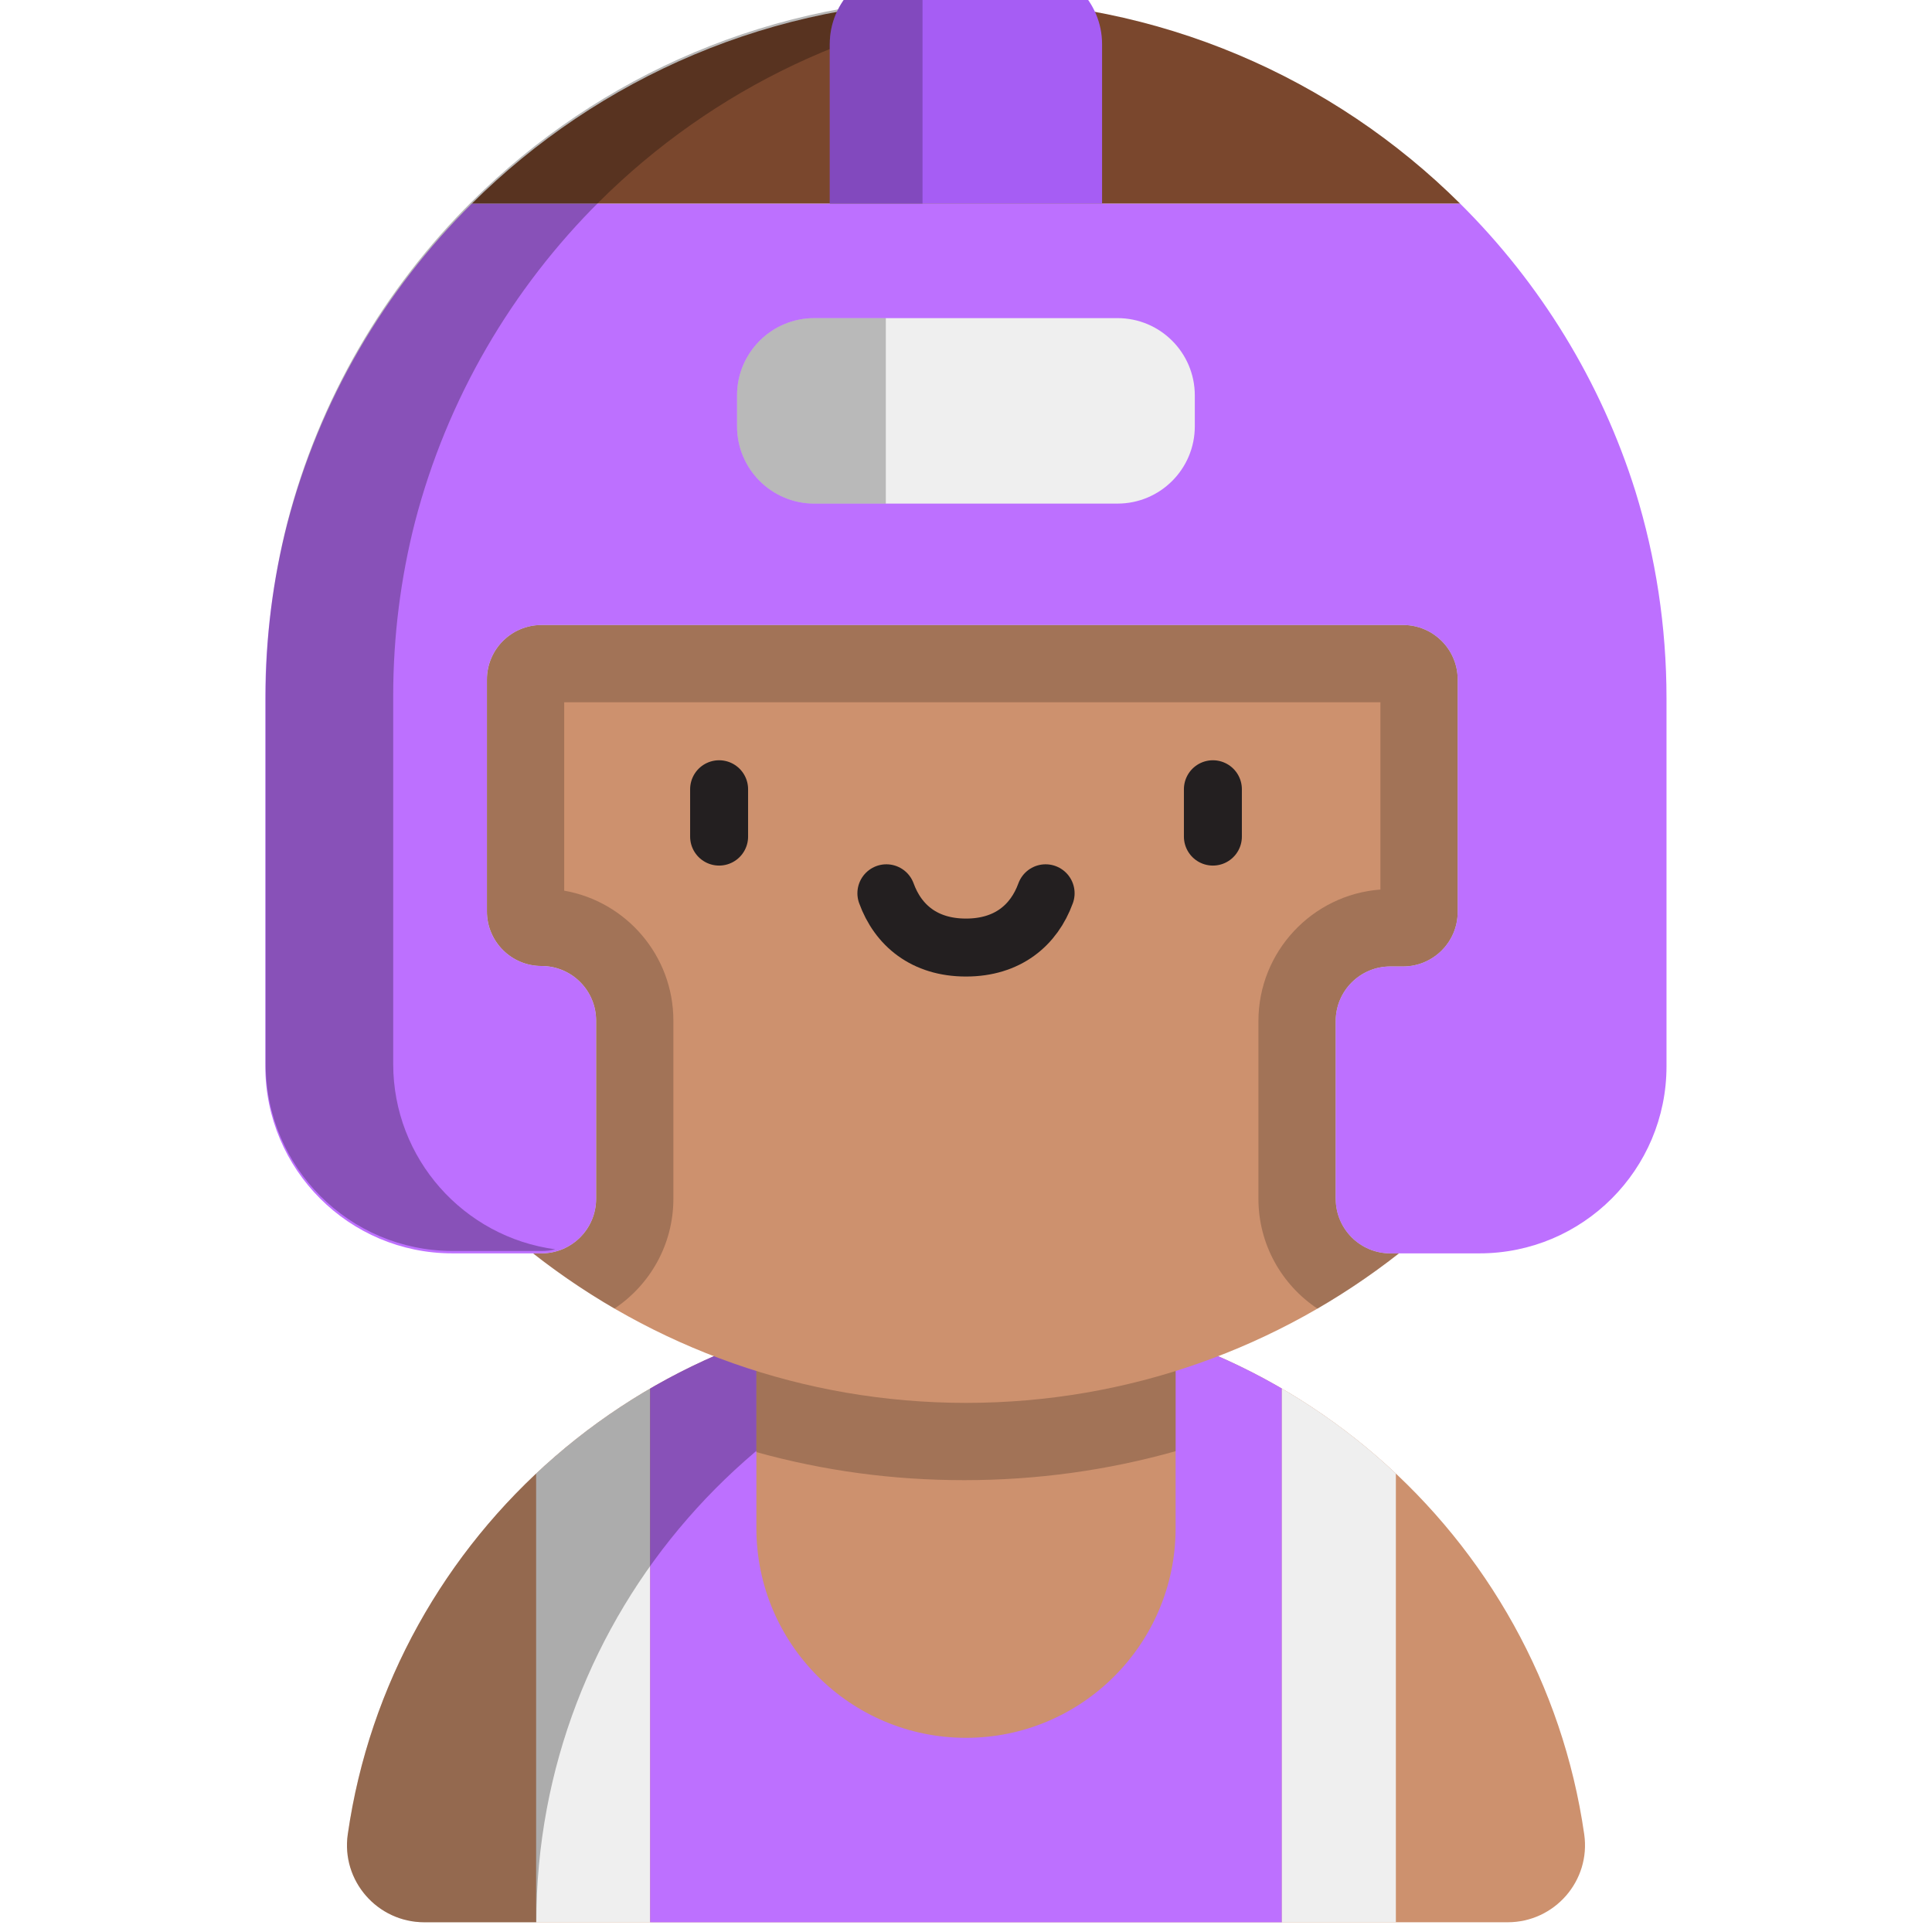
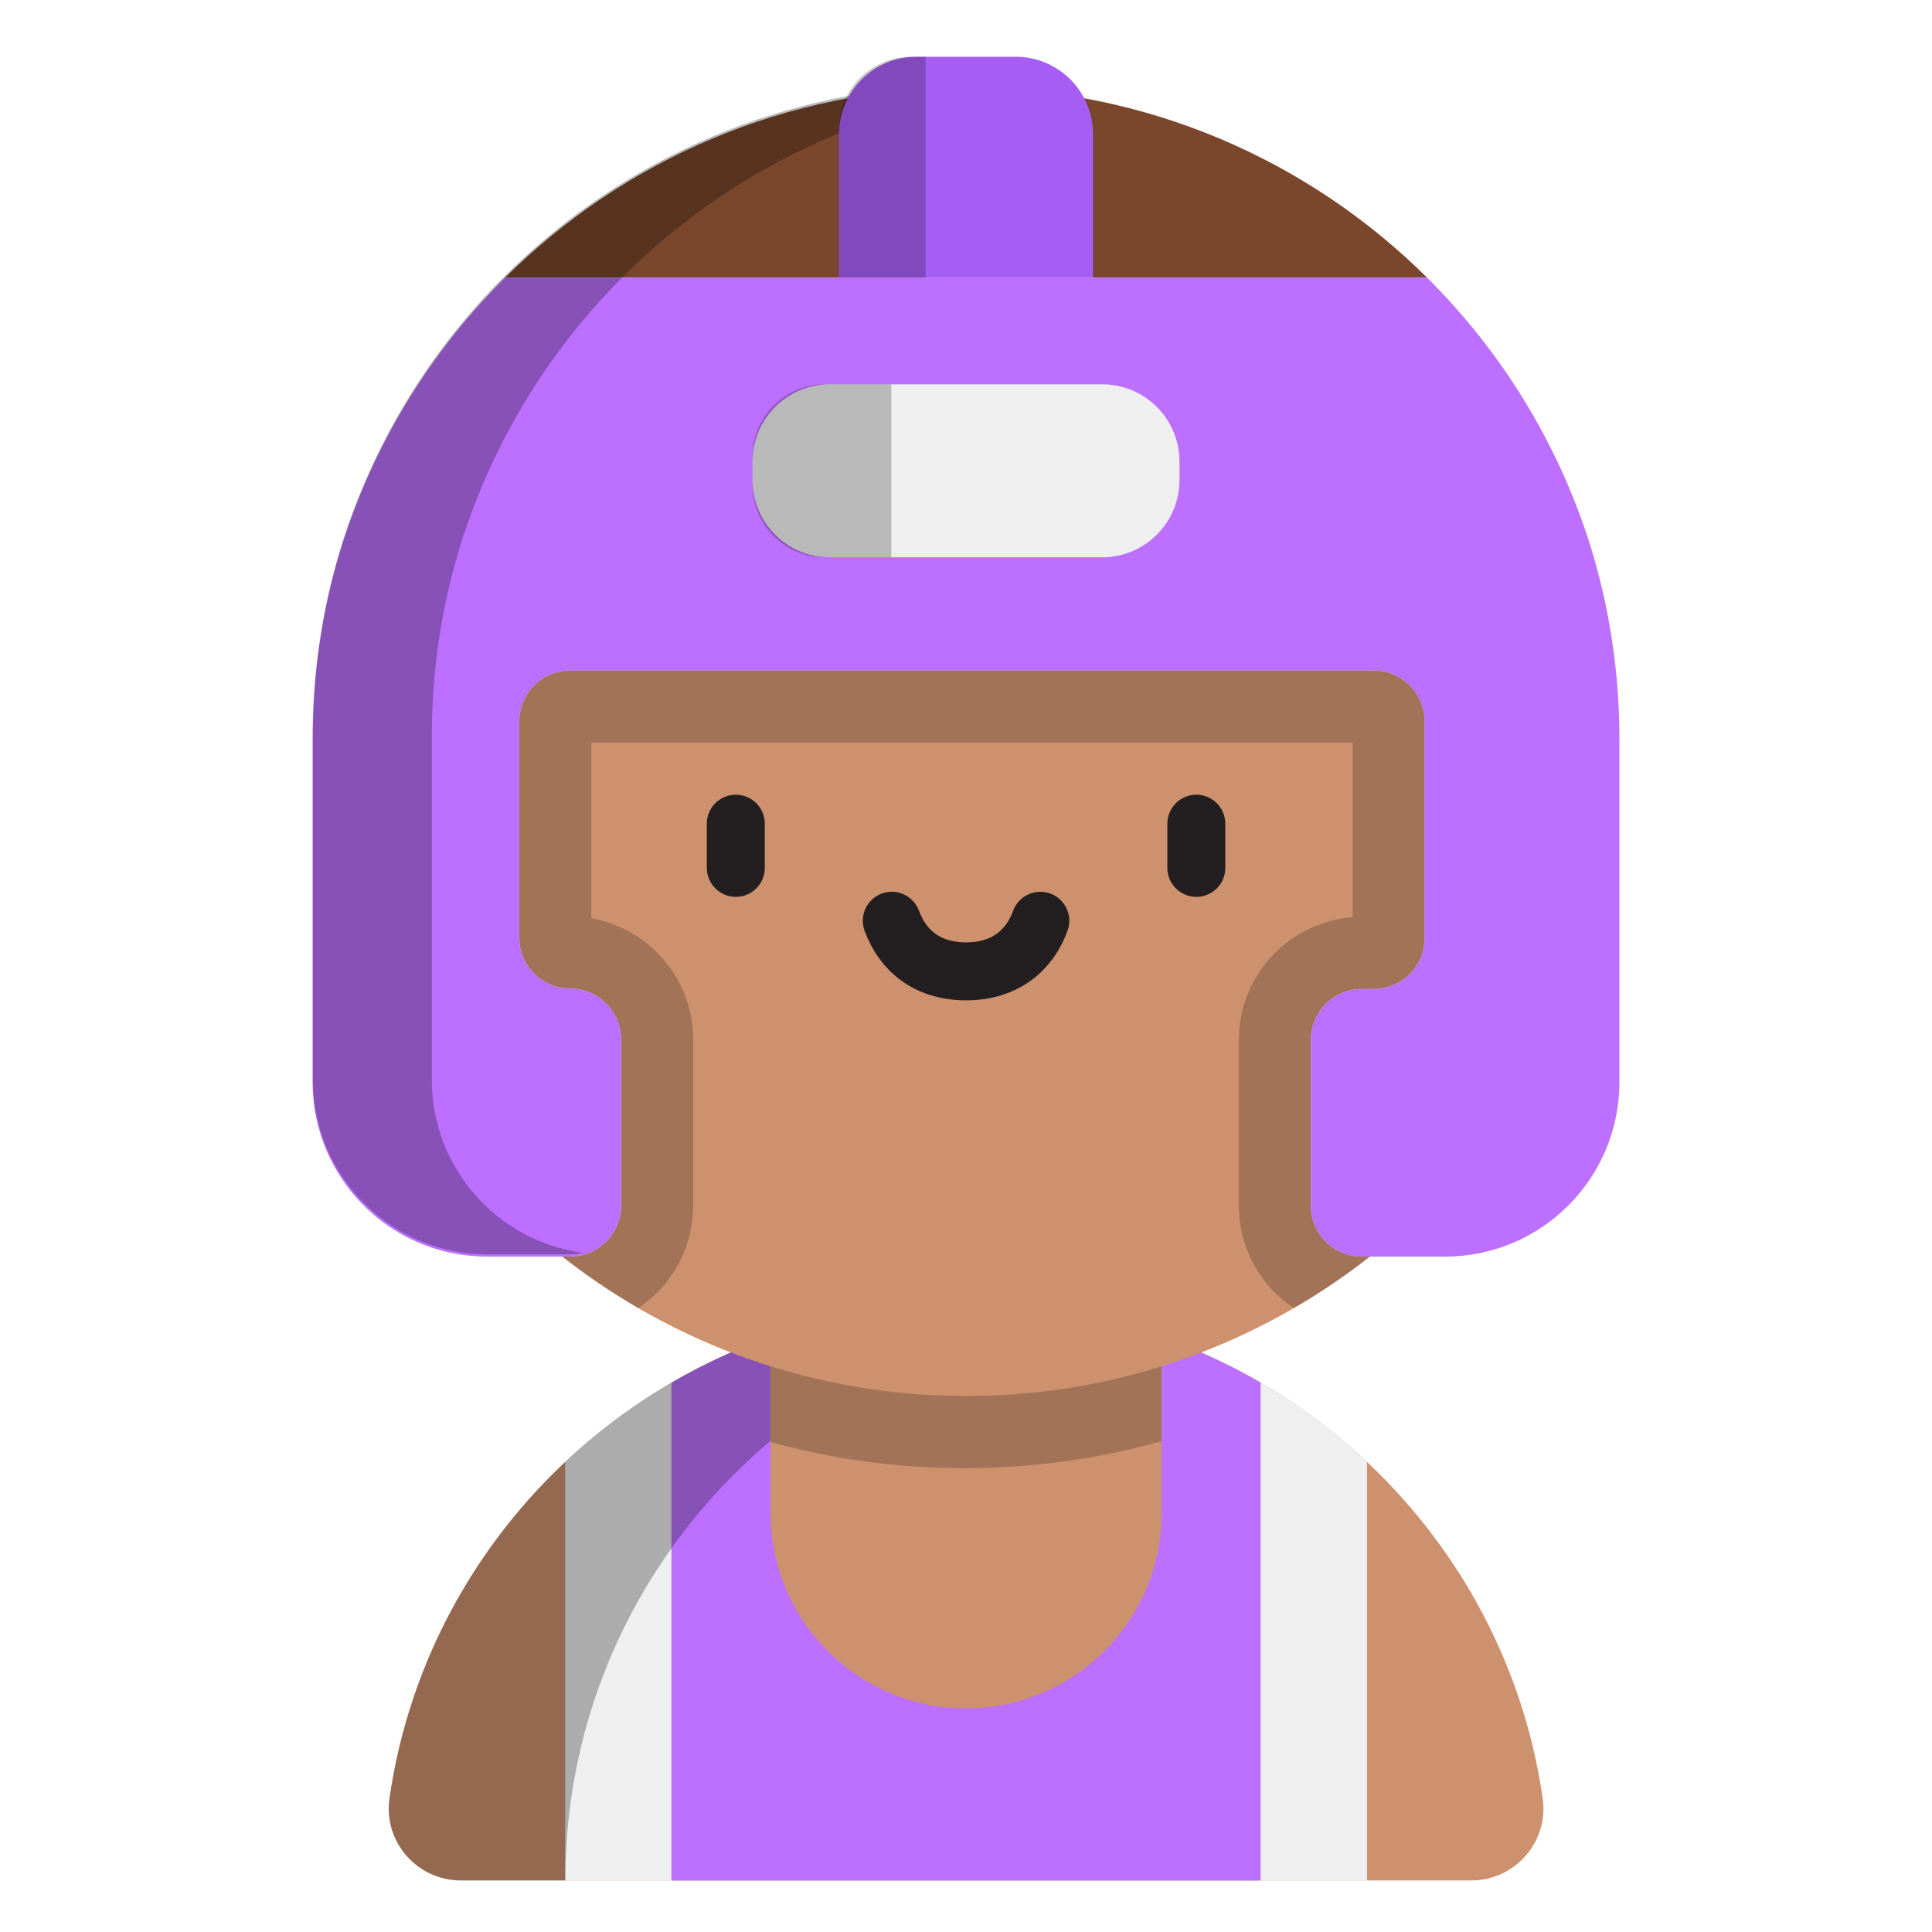
<svg xmlns="http://www.w3.org/2000/svg" viewBox="0 0 1000 1000">
  <defs>
    <style>
      .cls-1 {
        fill: #7a472d;
      }

      .cls-2 {
        opacity: .28;
      }

      .cls-2, .cls-3, .cls-4, .cls-5 {
        mix-blend-mode: multiply;
      }

      .cls-6 {
        fill: #bd70ff;
      }

      .cls-7 {
        isolation: isolate;
      }

      .cls-8 {
        fill: #cd916e;
      }

      .cls-9 {
        fill: #efefef;
      }

      .cls-10 {
        fill: none;
        stroke: #231f20;
        stroke-linecap: round;
        stroke-miterlimit: 10;
        stroke-width: 30px;
      }

      .cls-3 {
        opacity: .21;
      }

      .cls-4 {
        opacity: .23;
      }

      .cls-11 {
        fill: #a65df4;
      }

      .cls-5 {
        opacity: .22;
      }
    </style>
  </defs>
  <g class="cls-7">
    <g id="Layer_2">
      <g>
-         <path class="cls-8" d="M219.63,994.96c-24.29,0-43.08-21.48-39.62-45.53,22.31-155.26,157.08-274.64,319.99-274.64s297.68,119.38,319.99,274.64c3.45,24.04-15.33,45.53-39.62,45.53H219.63Z" />
-         <path class="cls-9" d="M336.5,718.72v276.24h-59v-232.24c17.85-16.79,37.64-31.58,59-44Z" />
-         <path class="cls-6" d="M663.5,718.72v276.24h-327v-276.24c47.96-27.92,103.84-43.93,163.5-43.93s115.54,16.01,163.5,43.93Z" />
-         <path class="cls-9" d="M722.5,762.72v232.24h-59v-276.24c21.36,12.42,41.15,27.21,59,44Z" />
-         <path class="cls-2" d="M550.4,678.67c-154.57,23.98-272.8,156.45-272.8,316.29h-57.97c-24.29,0-43.08-21.49-39.62-45.53,22.31-155.26,157.08-274.64,319.99-274.64,17.14,0,33.98,1.32,50.4,3.88Z" />
-         <path class="cls-8" d="M391.5,626.5h217v164.5c0,59.88-48.62,108.5-108.5,108.5h0c-59.88,0-108.5-48.62-108.5-108.5v-164.5h0Z" />
-         <path class="cls-3" d="M608.5,626.5v124.63c-35.38,9.97-72,15-109.37,15s-72.79-4.87-107.63-14.52v-125.11h217Z" />
-         <path class="cls-8" d="M691.36,620.48v-91.98c0-15.61,12.65-28.26,28.26-28.26h6.62c15.61,0,28.26-12.65,28.26-28.26v-120.22c0-15.61-12.65-28.26-28.26-28.26h-445.95c-15.61,0-28.26,12.65-28.26,28.26v119.98c0,15.61,12.65,28.26,28.26,28.26h0c15.61,0,28.26,12.65,28.26,28.26v92.22c0,15.61-12.65,28.26-28.26,28.26h-4.37c61.71,48.48,139.52,77.39,224.09,77.39s162.37-28.91,224.09-77.39h-4.47c-15.61,0-28.26-12.65-28.26-28.26Z" />
-         <line class="cls-10" x1="372.21" y1="408.51" x2="372.21" y2="433.02" />
-         <line class="cls-10" x1="627.79" y1="408.51" x2="627.79" y2="433.02" />
-         <path class="cls-10" d="M541.21,462.36c-6.01,16.51-19.63,28.09-41.21,28.09s-35.21-11.57-41.21-28.09" />
-         <path class="cls-1" d="M500,0c-99.79,0-190.18,40.26-255.81,105.43h511.61C690.18,40.26,599.79,0,500,0Z" />
-         <path class="cls-6" d="M846.5,254.35c-17.85-56.96-49.36-107.88-90.7-148.92H244.19c-45.41,45.09-78.97,102.11-95.58,165.97-7.36,28.8-11.28,58.97-11.28,90.06v190.44c0,53.48,43.36,96.84,96.84,96.84h46.11c15.61,0,28.26-12.65,28.26-28.26v-92.22c0-15.61-12.65-28.26-28.26-28.26h0c-15.61,0-28.26-12.65-28.26-28.26v-119.98c0-15.61,12.65-28.26,28.26-28.26h445.95c15.61,0,28.26,12.65,28.26,28.26v120.22c0,15.61-12.65,28.26-28.26,28.26h-6.62c-15.61,0-28.26,12.65-28.26,28.26v91.98c0,15.61,12.65,28.26,28.26,28.26h46.14c53.48,0,96.83-43.35,96.83-96.83v-190.45c0-37.29-5.63-73.26-16.08-107.11Z" />
-         <path class="cls-2" d="M203.52,550.66v-190.44c0-31.09,3.92-61.26,11.28-90.06,16.61-63.86,50.17-120.87,95.58-165.97C368.7,46.29,446.55,8.05,533.19.24c-10.87-.98-21.88-1.48-33-1.48-99.79,0-190.18,40.26-255.81,105.43-45.41,45.09-78.97,102.11-95.58,165.97-7.36,28.8-11.28,58.97-11.28,90.06v190.44c0,53.48,43.36,96.84,96.84,96.84h46.11c2.4,0,4.72-.3,6.95-.86-47.36-6.33-83.9-46.88-83.9-95.98Z" />
-         <path class="cls-11" d="M469.49-17.13h60.94c22.08,0,40,17.92,40,40v82.55h-140.94V22.87c0-22.08,17.92-40,40-40Z" />
-         <rect class="cls-9" x="381.49" y="164.66" width="236.94" height="96" rx="40" ry="40" />
-         <rect class="cls-9" x="277.5" y="994.96" width="445" height=".04" />
-         <rect class="cls-6" x="336.5" y="994.96" width="327" height=".04" />
-         <path class="cls-3" d="M754.5,351.76v120.22c0,15.61-12.66,28.26-28.26,28.26h-6.62c-15.61,0-28.26,12.65-28.26,28.26v91.98c0,15.61,12.65,28.26,28.26,28.26h4.47c-13.34,10.48-27.43,20.04-42.18,28.6-18.4-12.23-30.55-33.15-30.55-56.86v-91.98c0-35.92,27.88-65.45,63.14-68.07v-96.93h-422.47v97.51c32.06,5.58,56.51,33.61,56.51,67.25v92.22c0,23.69-12.13,44.6-30.5,56.83-14.73-8.55-28.8-18.1-42.13-28.57h4.38c15.6,0,28.26-12.65,28.26-28.26v-92.22c0-7.8-3.17-14.87-8.28-19.98-5.11-5.12-12.18-8.28-19.98-8.28-15.61,0-28.26-12.65-28.26-28.26v-119.98c0-15.61,12.65-28.26,28.26-28.26h445.95c15.6,0,28.26,12.65,28.26,28.26Z" />
-         <path class="cls-4" d="M458.5,164.66h-37.01c-22.09,0-40,17.91-40,40v16c0,22.09,17.91,40,40,40h37.01v-96Z" />
-         <path class="cls-5" d="M477.5-17.13h-8.01c-22.09,0-40,17.91-40,40v82.55h48.01V-17.13Z" />
+         <path class="cls-8" d="M238.55,973.31c-22.65,0-40.18-20.04-36.95-42.46,20.81-144.81,146.5-256.15,298.45-256.15s277.63,111.34,298.45,256.15c3.22,22.42-14.3,42.46-36.95,42.46H238.55Z" />
+         <path class="cls-9" d="M347.55,715.68v257.64h-55.03v-216.6c16.65-15.66,35.11-29.45,55.03-41.04Z" />
+         <path class="cls-6" d="M652.53,715.68v257.64h-304.98v-257.64c44.73-26.04,96.85-40.97,152.49-40.97s107.76,14.93,152.49,40.97Z" />
+         <path class="cls-9" d="M707.56,756.71v216.6h-55.03v-257.64c19.92,11.58,38.38,25.38,55.03,41.04Z" />
+         <path class="cls-2" d="M547.04,678.32c-144.16,22.37-254.43,145.92-254.43,294.99h-54.07c-22.65,0-40.18-20.04-36.95-42.46,20.81-144.81,146.5-256.15,298.44-256.15,15.99,0,31.69,1.23,47.01,3.62Z" />
+         <path class="cls-8" d="M398.84,629.67h202.39v153.42c0,55.85-45.34,101.19-101.19,101.19h0c-55.85,0-101.19-45.34-101.19-101.19v-153.42h0Z" />
+         <path class="cls-3" d="M601.23,629.67v116.24c-33,9.3-67.15,13.99-102.01,13.99s-67.89-4.54-100.38-13.54v-116.69h202.39Z" />
+         <path class="cls-8" d="M678.51,624.05v-85.79c0-14.56,11.8-26.36,26.36-26.36h6.17c14.56,0,26.36-11.8,26.36-26.36v-112.13c0-14.56-11.8-26.36-26.36-26.36h-415.92c-14.56,0-26.36,11.8-26.36,26.36v111.9c0,14.56,11.8,26.36,26.36,26.36h0c14.56,0,26.36,11.8,26.36,26.36v86.01c0,14.56-11.8,26.36-26.36,26.36h-4.08c57.56,45.21,130.13,72.18,209,72.18s151.44-26.96,209-72.18h-4.17c-14.56,0-26.36-11.8-26.36-26.36Z" />
+         <line class="cls-10" x1="380.85" y1="426.35" x2="380.85" y2="449.21" />
+         <line class="cls-10" x1="619.22" y1="426.35" x2="619.22" y2="449.21" />
+         <path class="cls-10" d="M538.47,476.58c-5.6,15.4-18.31,26.19-38.44,26.19s-32.84-10.8-38.44-26.19" />
+         <path class="cls-1" d="M500.04,45.35c-93.07,0-177.37,37.55-238.58,98.33h477.16c-61.21-60.78-145.51-98.33-238.58-98.33Z" />
+         <path class="cls-6" d="M823.21,282.57c-16.65-53.12-46.04-100.61-84.59-138.89h-477.16c-42.36,42.06-73.65,95.24-89.15,154.79-6.87,26.86-10.52,55-10.52,84v177.62c0,49.88,40.44,90.32,90.32,90.32h43.01c14.56,0,26.36-11.8,26.36-26.36v-86.01c0-14.56-11.8-26.36-26.36-26.36h0c-14.56,0-26.36-11.8-26.36-26.36v-111.9c0-14.56,11.8-26.36,26.36-26.36h415.92c14.56,0,26.36,11.8,26.36,26.36v112.13c0,14.56-11.8,26.36-26.36,26.36h-6.17c-14.56,0-26.36,11.8-26.36,26.36v85.79c0,14.56,11.8,26.36,26.36,26.36h43.03c49.88,0,90.31-40.43,90.31-90.31v-177.63c0-34.78-5.25-68.32-15-99.9Z" />
+         <path class="cls-2" d="M223.52,558.93v-177.62c0-29,3.65-57.14,10.52-84,15.49-59.56,46.79-112.74,89.15-154.79,54.39-54,127-89.67,207.8-96.95-10.14-.91-20.4-1.38-30.78-1.38-93.07,0-177.37,37.55-238.58,98.33-42.36,42.06-73.65,95.24-89.15,154.79-6.87,26.86-10.52,55-10.52,84v177.62c0,49.88,40.44,90.32,90.32,90.32h43.01c2.24,0,4.41-.28,6.48-.81-44.17-5.9-78.25-43.73-78.25-89.51Z" />
+         <path class="cls-11" d="M474.28,29.38h51.45c22.08,0,40,17.92,40,40v74.3h-131.45v-74.3c0-22.08,17.92-40,40-40Z" />
+         <rect class="cls-9" x="389.51" y="198.92" width="220.98" height="89.54" rx="40" ry="40" />
+         <rect class="cls-9" x="292.52" y="973.32" width="415.04" height=".04" />
+         <rect class="cls-6" x="347.55" y="973.32" width="304.98" height=".04" />
+         <path class="cls-3" d="M737.4,373.42v112.13c0,14.56-11.81,26.36-26.36,26.36h-6.17c-14.56,0-26.36,11.8-26.36,26.36v85.79c0,14.56,11.8,26.36,26.36,26.36h4.17c-12.44,9.77-25.58,18.69-39.34,26.67-17.16-11.41-28.49-30.92-28.49-53.03v-85.79c0-33.5,26-61.04,58.89-63.49v-90.4h-394.02v90.94c29.9,5.2,52.7,31.35,52.7,62.72v86.01c0,22.09-11.31,41.6-28.45,53-13.74-7.97-26.86-16.88-39.29-26.65h4.09c14.55,0,26.36-11.8,26.36-26.36v-86.01c0-7.27-2.96-13.87-7.72-18.63-4.77-4.78-11.36-7.72-18.63-7.72-14.56,0-26.36-11.8-26.36-26.36v-111.9c0-14.56,11.8-26.36,26.36-26.36h415.92c14.55,0,26.36,11.8,26.36,26.36Z" />
+         <path class="cls-4" d="M461.33,198.92h-34.52c-20.6,0-37.31,16.7-37.31,37.31v14.92c0,20.6,16.7,37.31,37.31,37.31h34.52v-89.54Z" />
+         <path class="cls-5" d="M479.05,29.38h-7.47c-20.6,0-37.31,16.7-37.31,37.31v76.99h44.78V29.38Z" />
      </g>
    </g>
  </g>
</svg>
